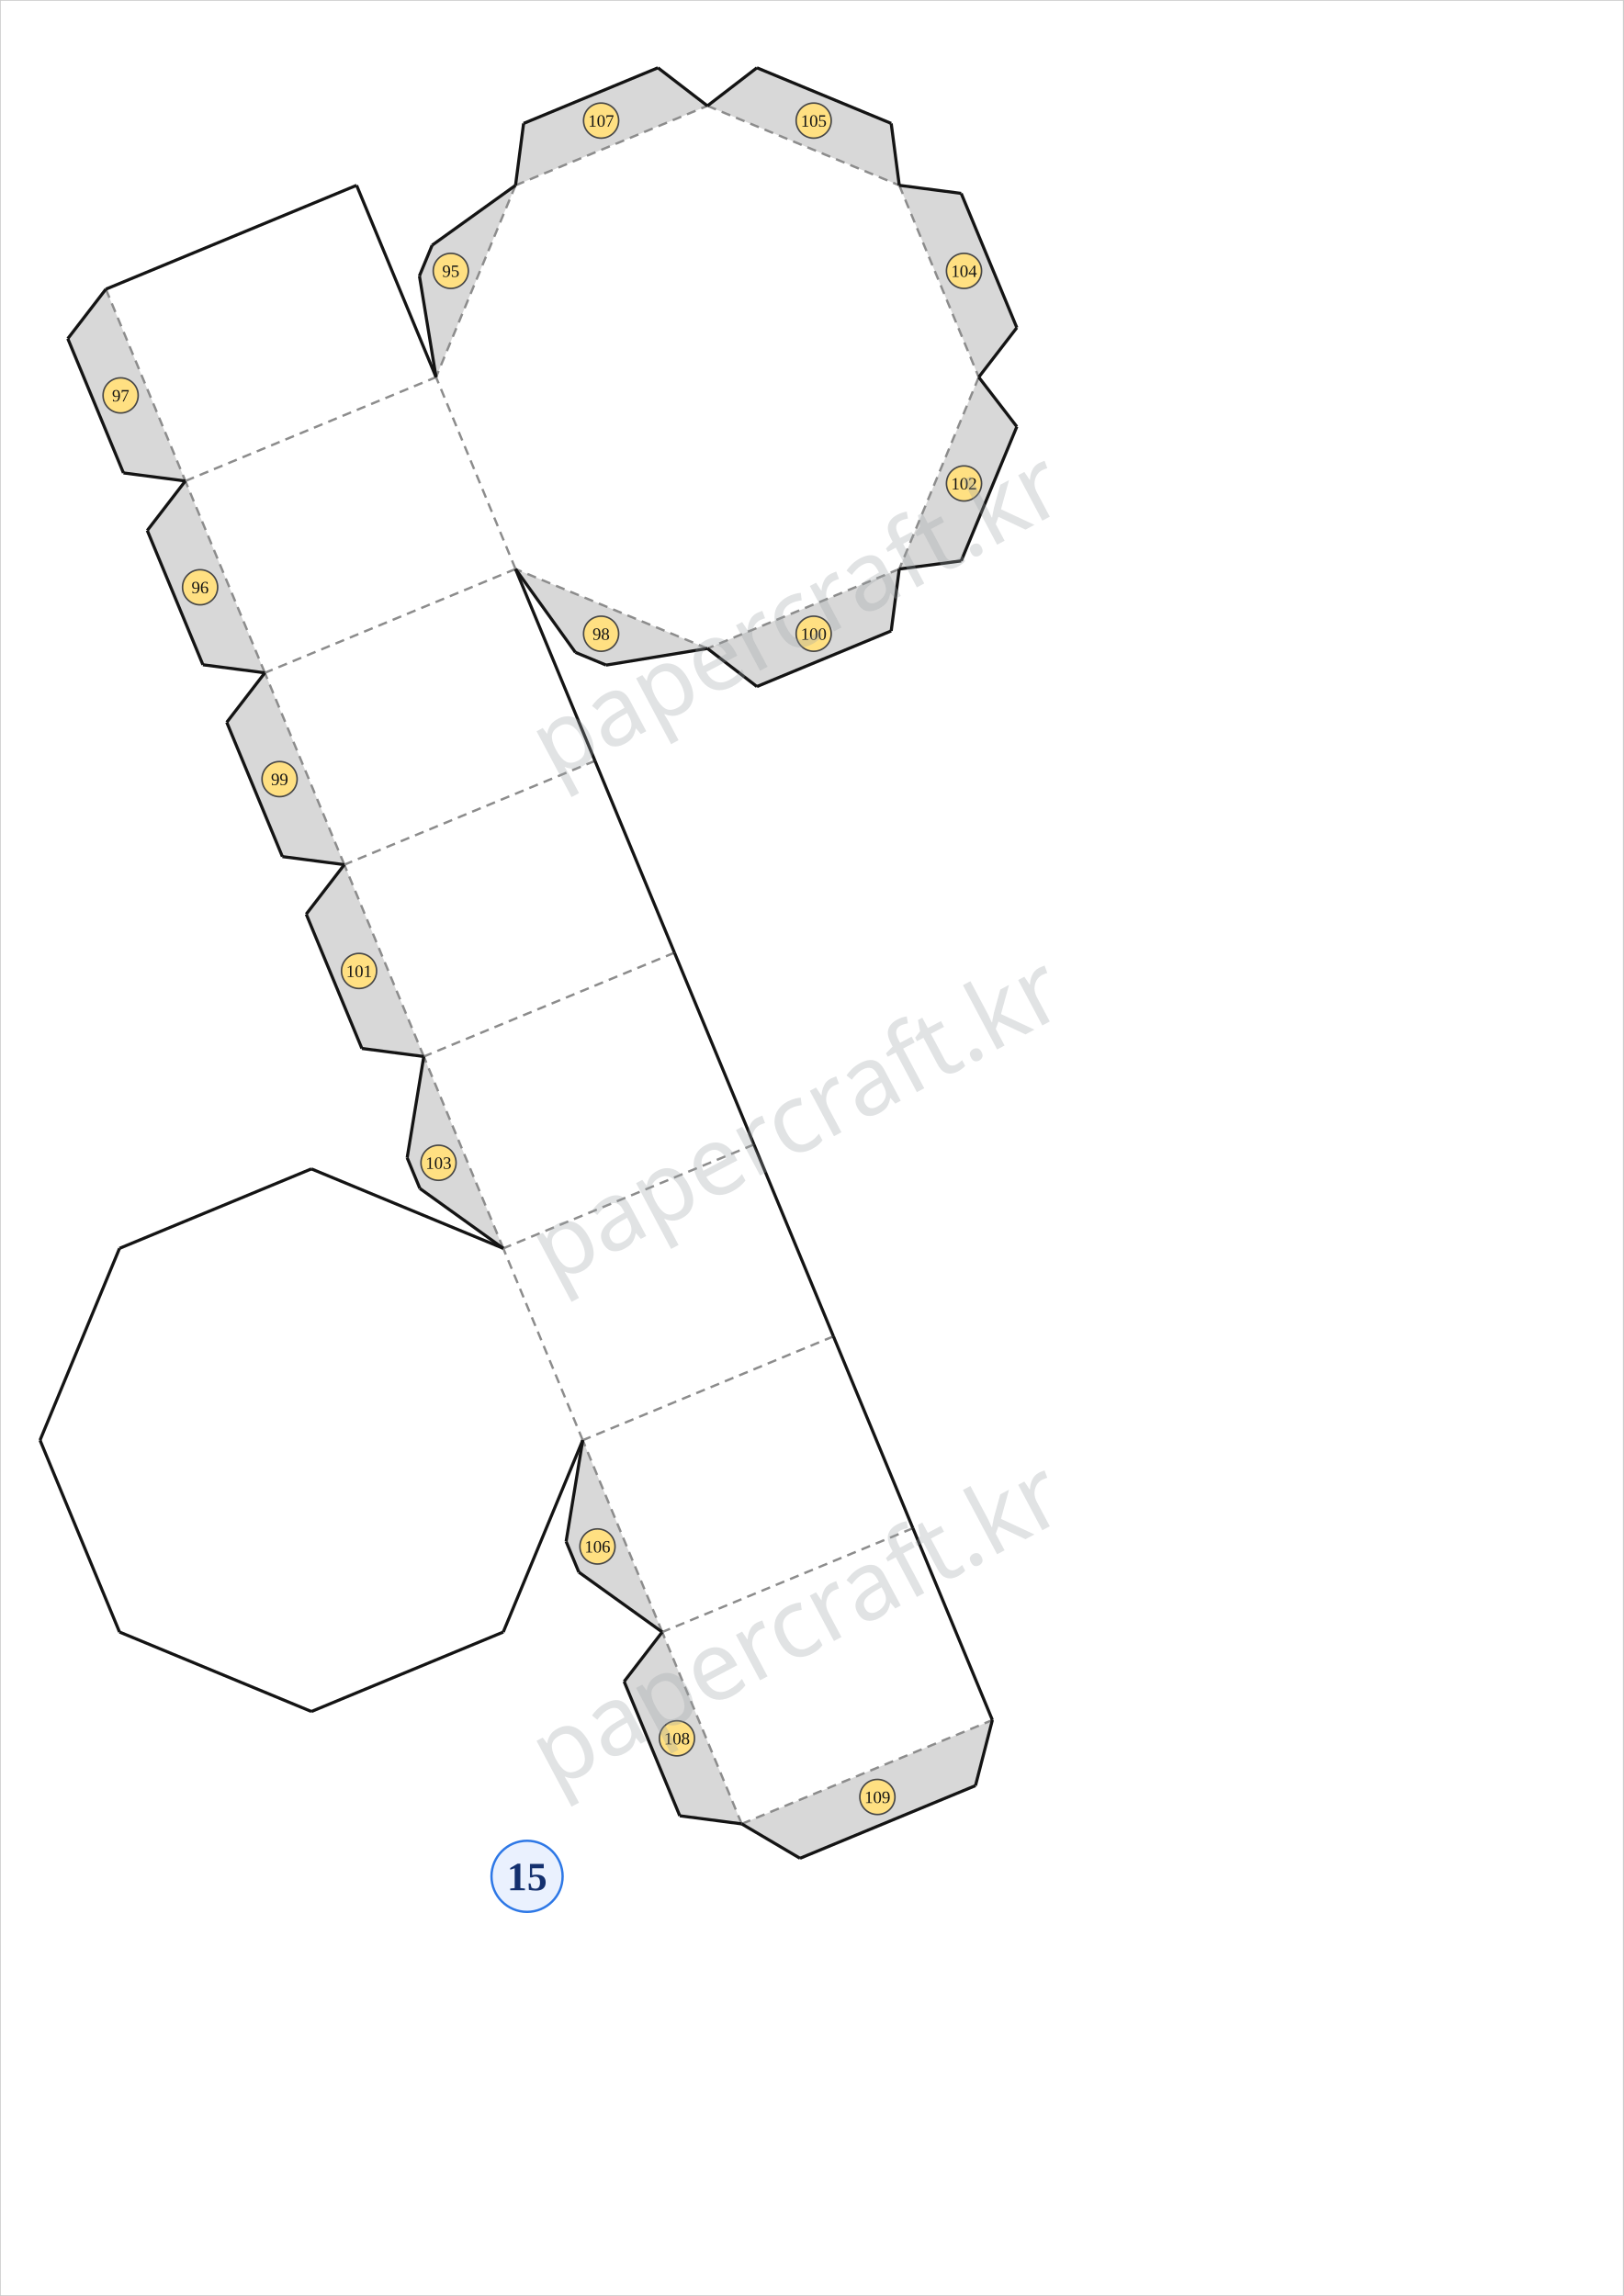
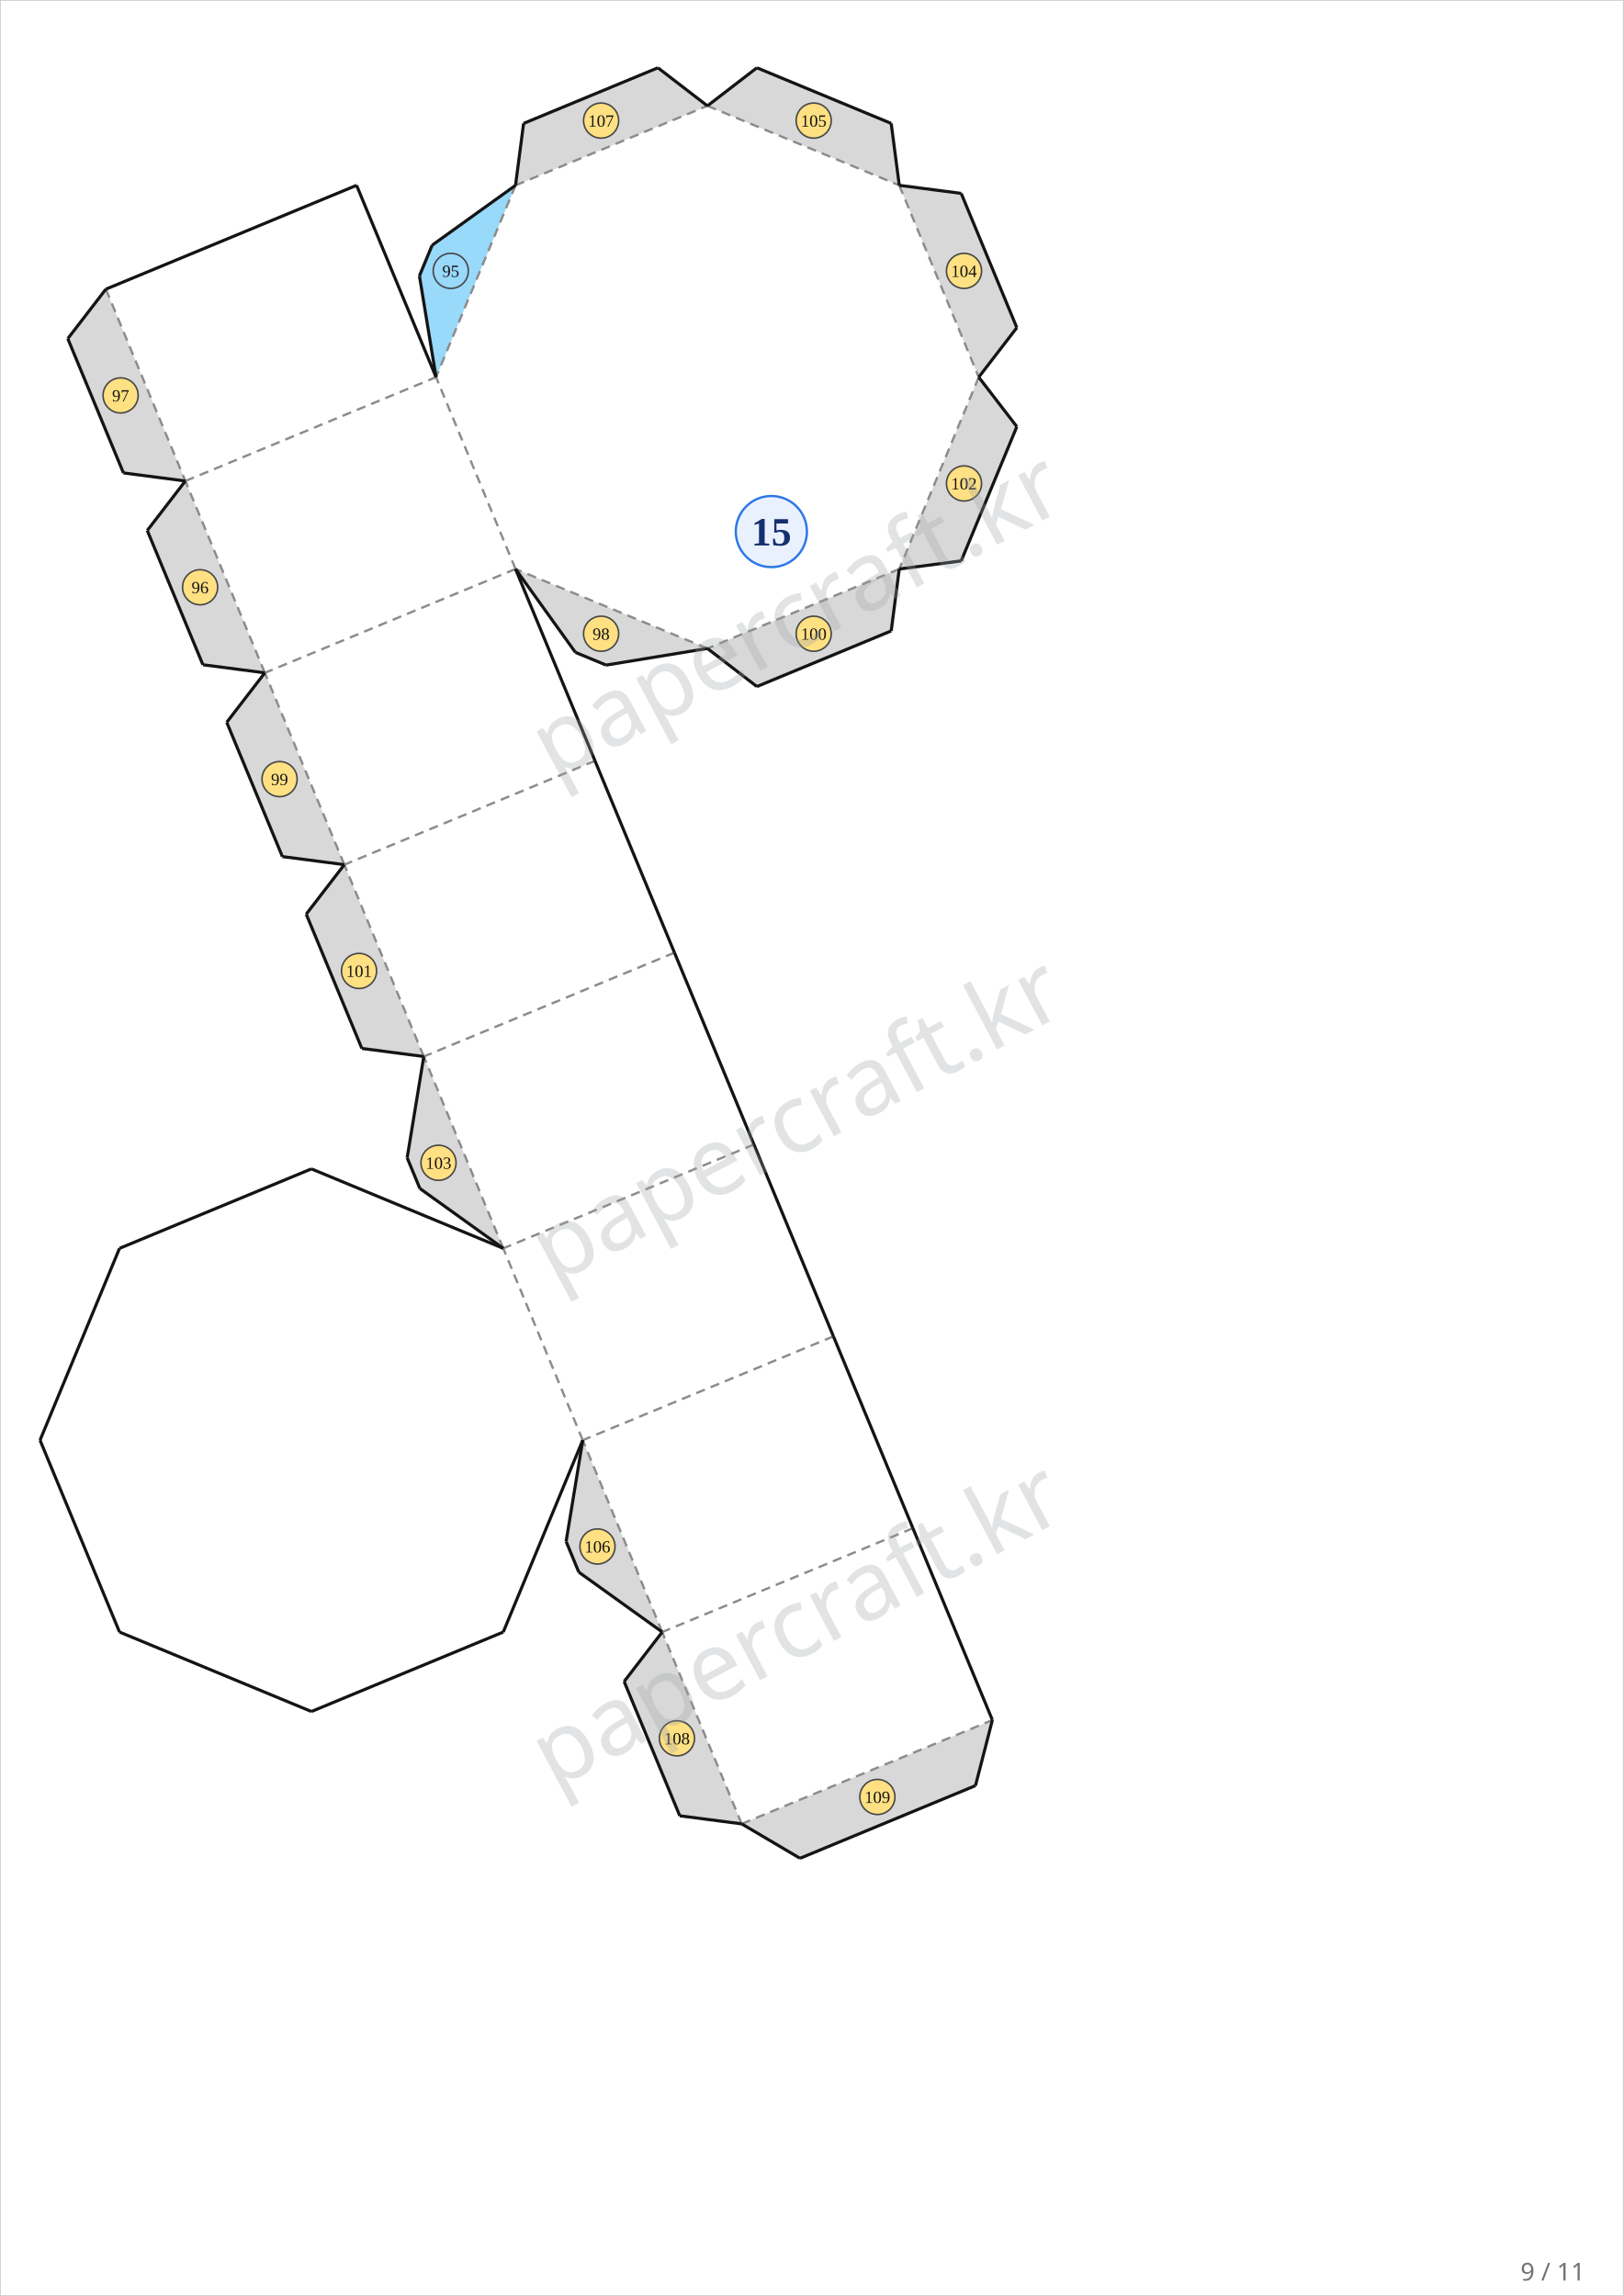
<svg xmlns="http://www.w3.org/2000/svg" width="210.00mm" height="297.00mm" viewBox="0 0 210.00 297.00">
  <rect x="0" y="0" width="210.00" height="297.00" fill="#ffffff" stroke="#cccccc" stroke-width="0.2" />
  <polygon points="56.396,48.788 54.246,35.687 55.891,31.717 66.675,23.973" fill="rgb(216,216,216)" />
  <polygon points="23.973,62.219 19.047,68.62 26.243,85.991 34.252,87.034" fill="rgb(216,216,216)" />
  <polygon points="23.973,62.219 15.964,61.175 8.768,43.804 13.694,37.403" fill="rgb(216,216,216)" />
  <polygon points="66.675,73.604 74.419,84.388 78.389,86.033 91.491,83.883" fill="rgb(216,216,216)" />
  <polygon points="34.252,87.034 29.326,93.435 36.522,110.806 44.531,111.85" fill="rgb(216,216,216)" />
  <polygon points="91.491,83.883 97.892,88.808 115.263,81.613 116.306,73.604" fill="rgb(216,216,216)" />
  <polygon points="44.531,111.85 39.605,118.251 46.801,135.622 54.81,136.666" fill="rgb(216,216,216)" />
  <polygon points="116.306,73.604 124.315,72.561 131.511,55.19 126.585,48.788" fill="rgb(216,216,216)" />
  <polygon points="54.81,136.666 52.66,149.767 54.304,153.738 65.089,161.481" fill="rgb(216,216,216)" />
  <polygon points="126.585,48.788 131.511,42.387 124.315,25.016 116.306,23.973" fill="rgb(216,216,216)" />
  <polygon points="116.306,23.973 115.263,15.964 97.892,8.768 91.491,13.694" fill="rgb(216,216,216)" />
  <polygon points="75.368,186.297 73.218,199.399 74.862,203.369 85.647,211.113" fill="rgb(216,216,216)" />
  <polygon points="91.491,13.694 85.09,8.768 67.719,15.964 66.675,23.973" fill="rgb(216,216,216)" />
  <polygon points="85.647,211.113 80.721,217.514 87.917,234.885 95.926,235.929" fill="rgb(216,216,216)" />
  <polygon points="128.349,222.498 126.164,230.98 103.468,240.381 95.926,235.929" fill="rgb(216,216,216)" />
+   <polygon points="56.396,48.788 54.246,35.687 55.891,31.717 66.675,23.973" fill="#99d9fa" />
  <line x1="23.973" y1="62.219" x2="56.396" y2="48.788" stroke="#8c8c8c" stroke-width="0.3" stroke-dasharray="1.2,0.8" />
  <line x1="66.675" y1="73.604" x2="56.396" y2="48.788" stroke="#8c8c8c" stroke-width="0.3" stroke-dasharray="1.2,0.8" />
  <line x1="66.675" y1="73.604" x2="34.252" y2="87.034" stroke="#8c8c8c" stroke-width="0.3" stroke-dasharray="1.2,0.8" />
  <line x1="76.954" y1="98.42" x2="44.531" y2="111.85" stroke="#8c8c8c" stroke-width="0.3" stroke-dasharray="1.2,0.8" />
  <line x1="87.233" y1="123.236" x2="54.81" y2="136.666" stroke="#8c8c8c" stroke-width="0.3" stroke-dasharray="1.2,0.8" />
  <line x1="97.512" y1="148.051" x2="65.089" y2="161.481" stroke="#8c8c8c" stroke-width="0.3" stroke-dasharray="1.2,0.8" />
  <line x1="75.368" y1="186.297" x2="65.089" y2="161.481" stroke="#8c8c8c" stroke-width="0.3" stroke-dasharray="1.2,0.8" />
  <line x1="107.791" y1="172.867" x2="75.368" y2="186.297" stroke="#8c8c8c" stroke-width="0.3" stroke-dasharray="1.2,0.8" />
  <line x1="118.07" y1="197.683" x2="85.647" y2="211.113" stroke="#8c8c8c" stroke-width="0.3" stroke-dasharray="1.2,0.8" />
  <line x1="66.675" y1="23.973" x2="56.396" y2="48.788" stroke="#8c8c8c" stroke-width="0.3" stroke-dasharray="1.2,0.8" />
  <line x1="34.252" y1="87.034" x2="23.973" y2="62.219" stroke="#8c8c8c" stroke-width="0.3" stroke-dasharray="1.2,0.8" />
  <line x1="13.694" y1="37.403" x2="23.973" y2="62.219" stroke="#8c8c8c" stroke-width="0.3" stroke-dasharray="1.2,0.8" />
  <line x1="91.491" y1="83.883" x2="66.675" y2="73.604" stroke="#8c8c8c" stroke-width="0.3" stroke-dasharray="1.2,0.8" />
  <line x1="44.531" y1="111.85" x2="34.252" y2="87.034" stroke="#8c8c8c" stroke-width="0.3" stroke-dasharray="1.2,0.8" />
  <line x1="116.306" y1="73.604" x2="91.491" y2="83.883" stroke="#8c8c8c" stroke-width="0.3" stroke-dasharray="1.2,0.8" />
  <line x1="54.81" y1="136.666" x2="44.531" y2="111.85" stroke="#8c8c8c" stroke-width="0.3" stroke-dasharray="1.2,0.8" />
  <line x1="126.585" y1="48.788" x2="116.306" y2="73.604" stroke="#8c8c8c" stroke-width="0.3" stroke-dasharray="1.2,0.8" />
  <line x1="65.089" y1="161.481" x2="54.81" y2="136.666" stroke="#8c8c8c" stroke-width="0.3" stroke-dasharray="1.2,0.8" />
  <line x1="116.306" y1="23.973" x2="126.585" y2="48.788" stroke="#8c8c8c" stroke-width="0.3" stroke-dasharray="1.2,0.8" />
  <line x1="91.491" y1="13.694" x2="116.306" y2="23.973" stroke="#8c8c8c" stroke-width="0.3" stroke-dasharray="1.2,0.8" />
  <line x1="85.647" y1="211.113" x2="75.368" y2="186.297" stroke="#8c8c8c" stroke-width="0.3" stroke-dasharray="1.2,0.8" />
  <line x1="66.675" y1="23.973" x2="91.491" y2="13.694" stroke="#8c8c8c" stroke-width="0.3" stroke-dasharray="1.2,0.8" />
  <line x1="95.926" y1="235.929" x2="85.647" y2="211.113" stroke="#8c8c8c" stroke-width="0.3" stroke-dasharray="1.2,0.8" />
  <line x1="95.926" y1="235.929" x2="128.349" y2="222.498" stroke="#8c8c8c" stroke-width="0.3" stroke-dasharray="1.2,0.8" />
  <line x1="46.117" y1="23.973" x2="56.396" y2="48.788" stroke="#141414" stroke-width="0.4" />
  <line x1="15.457" y1="211.113" x2="5.178" y2="186.297" stroke="#141414" stroke-width="0.4" />
  <line x1="40.273" y1="221.392" x2="15.457" y2="211.113" stroke="#141414" stroke-width="0.4" />
  <line x1="66.675" y1="73.604" x2="76.954" y2="98.42" stroke="#141414" stroke-width="0.4" />
  <line x1="5.178" y1="186.297" x2="15.457" y2="161.481" stroke="#141414" stroke-width="0.4" />
  <line x1="76.954" y1="98.42" x2="87.233" y2="123.236" stroke="#141414" stroke-width="0.4" />
  <line x1="15.457" y1="161.481" x2="40.273" y2="151.202" stroke="#141414" stroke-width="0.4" />
  <line x1="87.233" y1="123.236" x2="97.512" y2="148.051" stroke="#141414" stroke-width="0.4" />
  <line x1="40.273" y1="151.202" x2="65.089" y2="161.481" stroke="#141414" stroke-width="0.4" />
  <line x1="97.512" y1="148.051" x2="107.791" y2="172.867" stroke="#141414" stroke-width="0.4" />
  <line x1="107.791" y1="172.867" x2="118.07" y2="197.683" stroke="#141414" stroke-width="0.4" />
  <line x1="75.368" y1="186.297" x2="65.089" y2="211.113" stroke="#141414" stroke-width="0.4" />
  <line x1="118.07" y1="197.683" x2="128.349" y2="222.498" stroke="#141414" stroke-width="0.4" />
  <line x1="65.089" y1="211.113" x2="40.273" y2="221.392" stroke="#141414" stroke-width="0.4" />
  <line x1="13.694" y1="37.403" x2="46.117" y2="23.973" stroke="#141414" stroke-width="0.4" />
  <line x1="56.396" y1="48.788" x2="54.246" y2="35.687" stroke="#141414" stroke-width="0.4" />
  <line x1="54.246" y1="35.687" x2="55.891" y2="31.717" stroke="#141414" stroke-width="0.4" />
  <line x1="55.891" y1="31.717" x2="66.675" y2="23.973" stroke="#141414" stroke-width="0.4" />
  <line x1="23.973" y1="62.219" x2="19.047" y2="68.62" stroke="#141414" stroke-width="0.4" />
  <line x1="19.047" y1="68.62" x2="26.243" y2="85.991" stroke="#141414" stroke-width="0.4" />
  <line x1="26.243" y1="85.991" x2="34.252" y2="87.034" stroke="#141414" stroke-width="0.4" />
  <line x1="23.973" y1="62.219" x2="15.964" y2="61.175" stroke="#141414" stroke-width="0.4" />
  <line x1="15.964" y1="61.175" x2="8.768" y2="43.804" stroke="#141414" stroke-width="0.4" />
  <line x1="8.768" y1="43.804" x2="13.694" y2="37.403" stroke="#141414" stroke-width="0.4" />
  <line x1="66.675" y1="73.604" x2="74.419" y2="84.388" stroke="#141414" stroke-width="0.4" />
  <line x1="74.419" y1="84.388" x2="78.389" y2="86.033" stroke="#141414" stroke-width="0.4" />
  <line x1="78.389" y1="86.033" x2="91.491" y2="83.883" stroke="#141414" stroke-width="0.4" />
  <line x1="34.252" y1="87.034" x2="29.326" y2="93.435" stroke="#141414" stroke-width="0.4" />
  <line x1="29.326" y1="93.435" x2="36.522" y2="110.806" stroke="#141414" stroke-width="0.4" />
  <line x1="36.522" y1="110.806" x2="44.531" y2="111.85" stroke="#141414" stroke-width="0.4" />
  <line x1="91.491" y1="83.883" x2="97.892" y2="88.808" stroke="#141414" stroke-width="0.4" />
  <line x1="97.892" y1="88.808" x2="115.263" y2="81.613" stroke="#141414" stroke-width="0.4" />
  <line x1="115.263" y1="81.613" x2="116.306" y2="73.604" stroke="#141414" stroke-width="0.4" />
  <line x1="44.531" y1="111.85" x2="39.605" y2="118.251" stroke="#141414" stroke-width="0.4" />
  <line x1="39.605" y1="118.251" x2="46.801" y2="135.622" stroke="#141414" stroke-width="0.4" />
  <line x1="46.801" y1="135.622" x2="54.81" y2="136.666" stroke="#141414" stroke-width="0.4" />
  <line x1="116.306" y1="73.604" x2="124.315" y2="72.561" stroke="#141414" stroke-width="0.4" />
  <line x1="124.315" y1="72.561" x2="131.511" y2="55.19" stroke="#141414" stroke-width="0.4" />
  <line x1="131.511" y1="55.19" x2="126.585" y2="48.788" stroke="#141414" stroke-width="0.4" />
  <line x1="54.81" y1="136.666" x2="52.66" y2="149.767" stroke="#141414" stroke-width="0.4" />
  <line x1="52.66" y1="149.767" x2="54.304" y2="153.738" stroke="#141414" stroke-width="0.4" />
  <line x1="54.304" y1="153.738" x2="65.089" y2="161.481" stroke="#141414" stroke-width="0.4" />
  <line x1="126.585" y1="48.788" x2="131.511" y2="42.387" stroke="#141414" stroke-width="0.4" />
  <line x1="131.511" y1="42.387" x2="124.315" y2="25.016" stroke="#141414" stroke-width="0.4" />
  <line x1="124.315" y1="25.016" x2="116.306" y2="23.973" stroke="#141414" stroke-width="0.4" />
  <line x1="116.306" y1="23.973" x2="115.263" y2="15.964" stroke="#141414" stroke-width="0.4" />
  <line x1="115.263" y1="15.964" x2="97.892" y2="8.768" stroke="#141414" stroke-width="0.4" />
  <line x1="97.892" y1="8.768" x2="91.491" y2="13.694" stroke="#141414" stroke-width="0.4" />
  <line x1="75.368" y1="186.297" x2="73.218" y2="199.399" stroke="#141414" stroke-width="0.4" />
  <line x1="73.218" y1="199.399" x2="74.862" y2="203.369" stroke="#141414" stroke-width="0.4" />
  <line x1="74.862" y1="203.369" x2="85.647" y2="211.113" stroke="#141414" stroke-width="0.4" />
  <line x1="91.491" y1="13.694" x2="85.09" y2="8.768" stroke="#141414" stroke-width="0.4" />
  <line x1="85.09" y1="8.768" x2="67.719" y2="15.964" stroke="#141414" stroke-width="0.4" />
  <line x1="67.719" y1="15.964" x2="66.675" y2="23.973" stroke="#141414" stroke-width="0.4" />
  <line x1="85.647" y1="211.113" x2="80.721" y2="217.514" stroke="#141414" stroke-width="0.4" />
  <line x1="80.721" y1="217.514" x2="87.917" y2="234.885" stroke="#141414" stroke-width="0.4" />
  <line x1="87.917" y1="234.885" x2="95.926" y2="235.929" stroke="#141414" stroke-width="0.4" />
  <line x1="128.349" y1="222.498" x2="126.164" y2="230.98" stroke="#141414" stroke-width="0.4" />
  <line x1="126.164" y1="230.98" x2="103.468" y2="240.381" stroke="#141414" stroke-width="0.4" />
  <line x1="103.468" y1="240.381" x2="95.926" y2="235.929" stroke="#141414" stroke-width="0.4" />
-   <circle cx="58.302" cy="35.041" r="2.27" fill="#ffe082" stroke="#464646" stroke-width="0.2" />
-   <text x="58.302" y="35.82" font-size="2.23" text-anchor="middle" fill="#141414">95</text>
+   <circle cx="58.302" cy="35.041" r="2.27" fill="#99d9fa" stroke="#464646" stroke-width="0.2" />
+   <text x="58.302" y="35.82" font-size="2.22" text-anchor="middle" fill="#141414">95</text>
  <circle cx="25.879" cy="75.966" r="2.27" fill="#ffe082" stroke="#464646" stroke-width="0.2" />
-   <text x="25.879" y="76.74" font-size="2.23" text-anchor="middle" fill="#141414">96</text>
+   <text x="25.879" y="76.74" font-size="2.22" text-anchor="middle" fill="#141414">96</text>
  <circle cx="15.6" cy="51.15" r="2.27" fill="#ffe082" stroke="#464646" stroke-width="0.2" />
-   <text x="15.6" y="51.93" font-size="2.23" text-anchor="middle" fill="#141414">97</text>
+   <text x="15.6" y="51.93" font-size="2.22" text-anchor="middle" fill="#141414">97</text>
  <circle cx="77.744" cy="81.977" r="2.27" fill="#ffe082" stroke="#464646" stroke-width="0.2" />
-   <text x="77.744" y="82.76" font-size="2.23" text-anchor="middle" fill="#141414">98</text>
+   <text x="77.744" y="82.75" font-size="2.22" text-anchor="middle" fill="#141414">98</text>
  <circle cx="36.158" cy="100.782" r="2.27" fill="#ffe082" stroke="#464646" stroke-width="0.2" />
-   <text x="36.158" y="101.56" font-size="2.23" text-anchor="middle" fill="#141414">99</text>
+   <text x="36.158" y="101.56" font-size="2.22" text-anchor="middle" fill="#141414">99</text>
  <circle cx="105.238" cy="81.977" r="2.27" fill="#ffe082" stroke="#464646" stroke-width="0.2" />
-   <text x="105.238" y="82.76" font-size="2.23" text-anchor="middle" fill="#141414">100</text>
+   <text x="105.238" y="82.75" font-size="2.22" text-anchor="middle" fill="#141414">100</text>
  <circle cx="46.437" cy="125.597" r="2.27" fill="#ffe082" stroke="#464646" stroke-width="0.2" />
-   <text x="46.437" y="126.38" font-size="2.23" text-anchor="middle" fill="#141414">101</text>
+   <text x="46.437" y="126.37" font-size="2.22" text-anchor="middle" fill="#141414">101</text>
  <circle cx="124.679" cy="62.536" r="2.27" fill="#ffe082" stroke="#464646" stroke-width="0.2" />
-   <text x="124.679" y="63.31" font-size="2.23" text-anchor="middle" fill="#141414">102</text>
+   <text x="124.679" y="63.31" font-size="2.22" text-anchor="middle" fill="#141414">102</text>
  <circle cx="56.716" cy="150.413" r="2.27" fill="#ffe082" stroke="#464646" stroke-width="0.2" />
-   <text x="56.716" y="151.19" font-size="2.23" text-anchor="middle" fill="#141414">103</text>
+   <text x="56.716" y="151.19" font-size="2.22" text-anchor="middle" fill="#141414">103</text>
  <circle cx="124.679" cy="35.041" r="2.27" fill="#ffe082" stroke="#464646" stroke-width="0.2" />
-   <text x="124.679" y="35.82" font-size="2.23" text-anchor="middle" fill="#141414">104</text>
+   <text x="124.679" y="35.82" font-size="2.22" text-anchor="middle" fill="#141414">104</text>
  <circle cx="105.238" cy="15.6" r="2.27" fill="#ffe082" stroke="#464646" stroke-width="0.2" />
-   <text x="105.238" y="16.38" font-size="2.23" text-anchor="middle" fill="#141414">105</text>
+   <text x="105.238" y="16.38" font-size="2.22" text-anchor="middle" fill="#141414">105</text>
  <circle cx="77.274" cy="200.044" r="2.27" fill="#ffe082" stroke="#464646" stroke-width="0.2" />
-   <text x="77.274" y="200.82" font-size="2.23" text-anchor="middle" fill="#141414">106</text>
+   <text x="77.274" y="200.82" font-size="2.22" text-anchor="middle" fill="#141414">106</text>
  <circle cx="77.744" cy="15.6" r="2.27" fill="#ffe082" stroke="#464646" stroke-width="0.2" />
-   <text x="77.744" y="16.38" font-size="2.23" text-anchor="middle" fill="#141414">107</text>
+   <text x="77.744" y="16.38" font-size="2.22" text-anchor="middle" fill="#141414">107</text>
  <circle cx="87.553" cy="224.86" r="2.27" fill="#ffe082" stroke="#464646" stroke-width="0.2" />
-   <text x="87.553" y="225.64" font-size="2.23" text-anchor="middle" fill="#141414">108</text>
+   <text x="87.553" y="225.64" font-size="2.22" text-anchor="middle" fill="#141414">108</text>
  <circle cx="113.477" cy="232.447" r="2.27" fill="#ffe082" stroke="#464646" stroke-width="0.2" />
-   <text x="113.477" y="233.23" font-size="2.23" text-anchor="middle" fill="#141414">109</text>
-   <circle cx="68.166" cy="242.713" r="4.6" fill="#eaf1fe" stroke="#2e78e6" stroke-width="0.3" />
-   <text x="68.166" y="244.513" font-size="5.2" text-anchor="middle" fill="#14306e" font-weight="bold">15</text>
+   <text x="113.477" y="233.22" font-size="2.22" text-anchor="middle" fill="#141414">109</text>
+   <circle cx="99.763" cy="68.759" r="4.60" fill="#eaf1fe" stroke="#2e78e6" stroke-width="0.3" />
+   <text x="99.763" y="70.56" font-size="5.20" text-anchor="middle" fill="#14306e" font-weight="bold">15</text>
+   <text x="205.0" y="295.0" font-size="3.2" text-anchor="end" fill="#737373" font-family="sans-serif">9 / 11</text>
  <g pointer-events="none">
    <text x="105.0" y="83.2" text-anchor="middle" font-family="sans-serif" font-size="12.4" fill="#9aa0a6" fill-opacity="0.3" transform="rotate(-28 105.0 83.2)">papercraft.kr</text>
    <text x="105.0" y="148.5" text-anchor="middle" font-family="sans-serif" font-size="12.4" fill="#9aa0a6" fill-opacity="0.3" transform="rotate(-28 105.0 148.5)">papercraft.kr</text>
    <text x="105.0" y="213.8" text-anchor="middle" font-family="sans-serif" font-size="12.4" fill="#9aa0a6" fill-opacity="0.3" transform="rotate(-28 105.0 213.8)">papercraft.kr</text>
  </g>
</svg>
